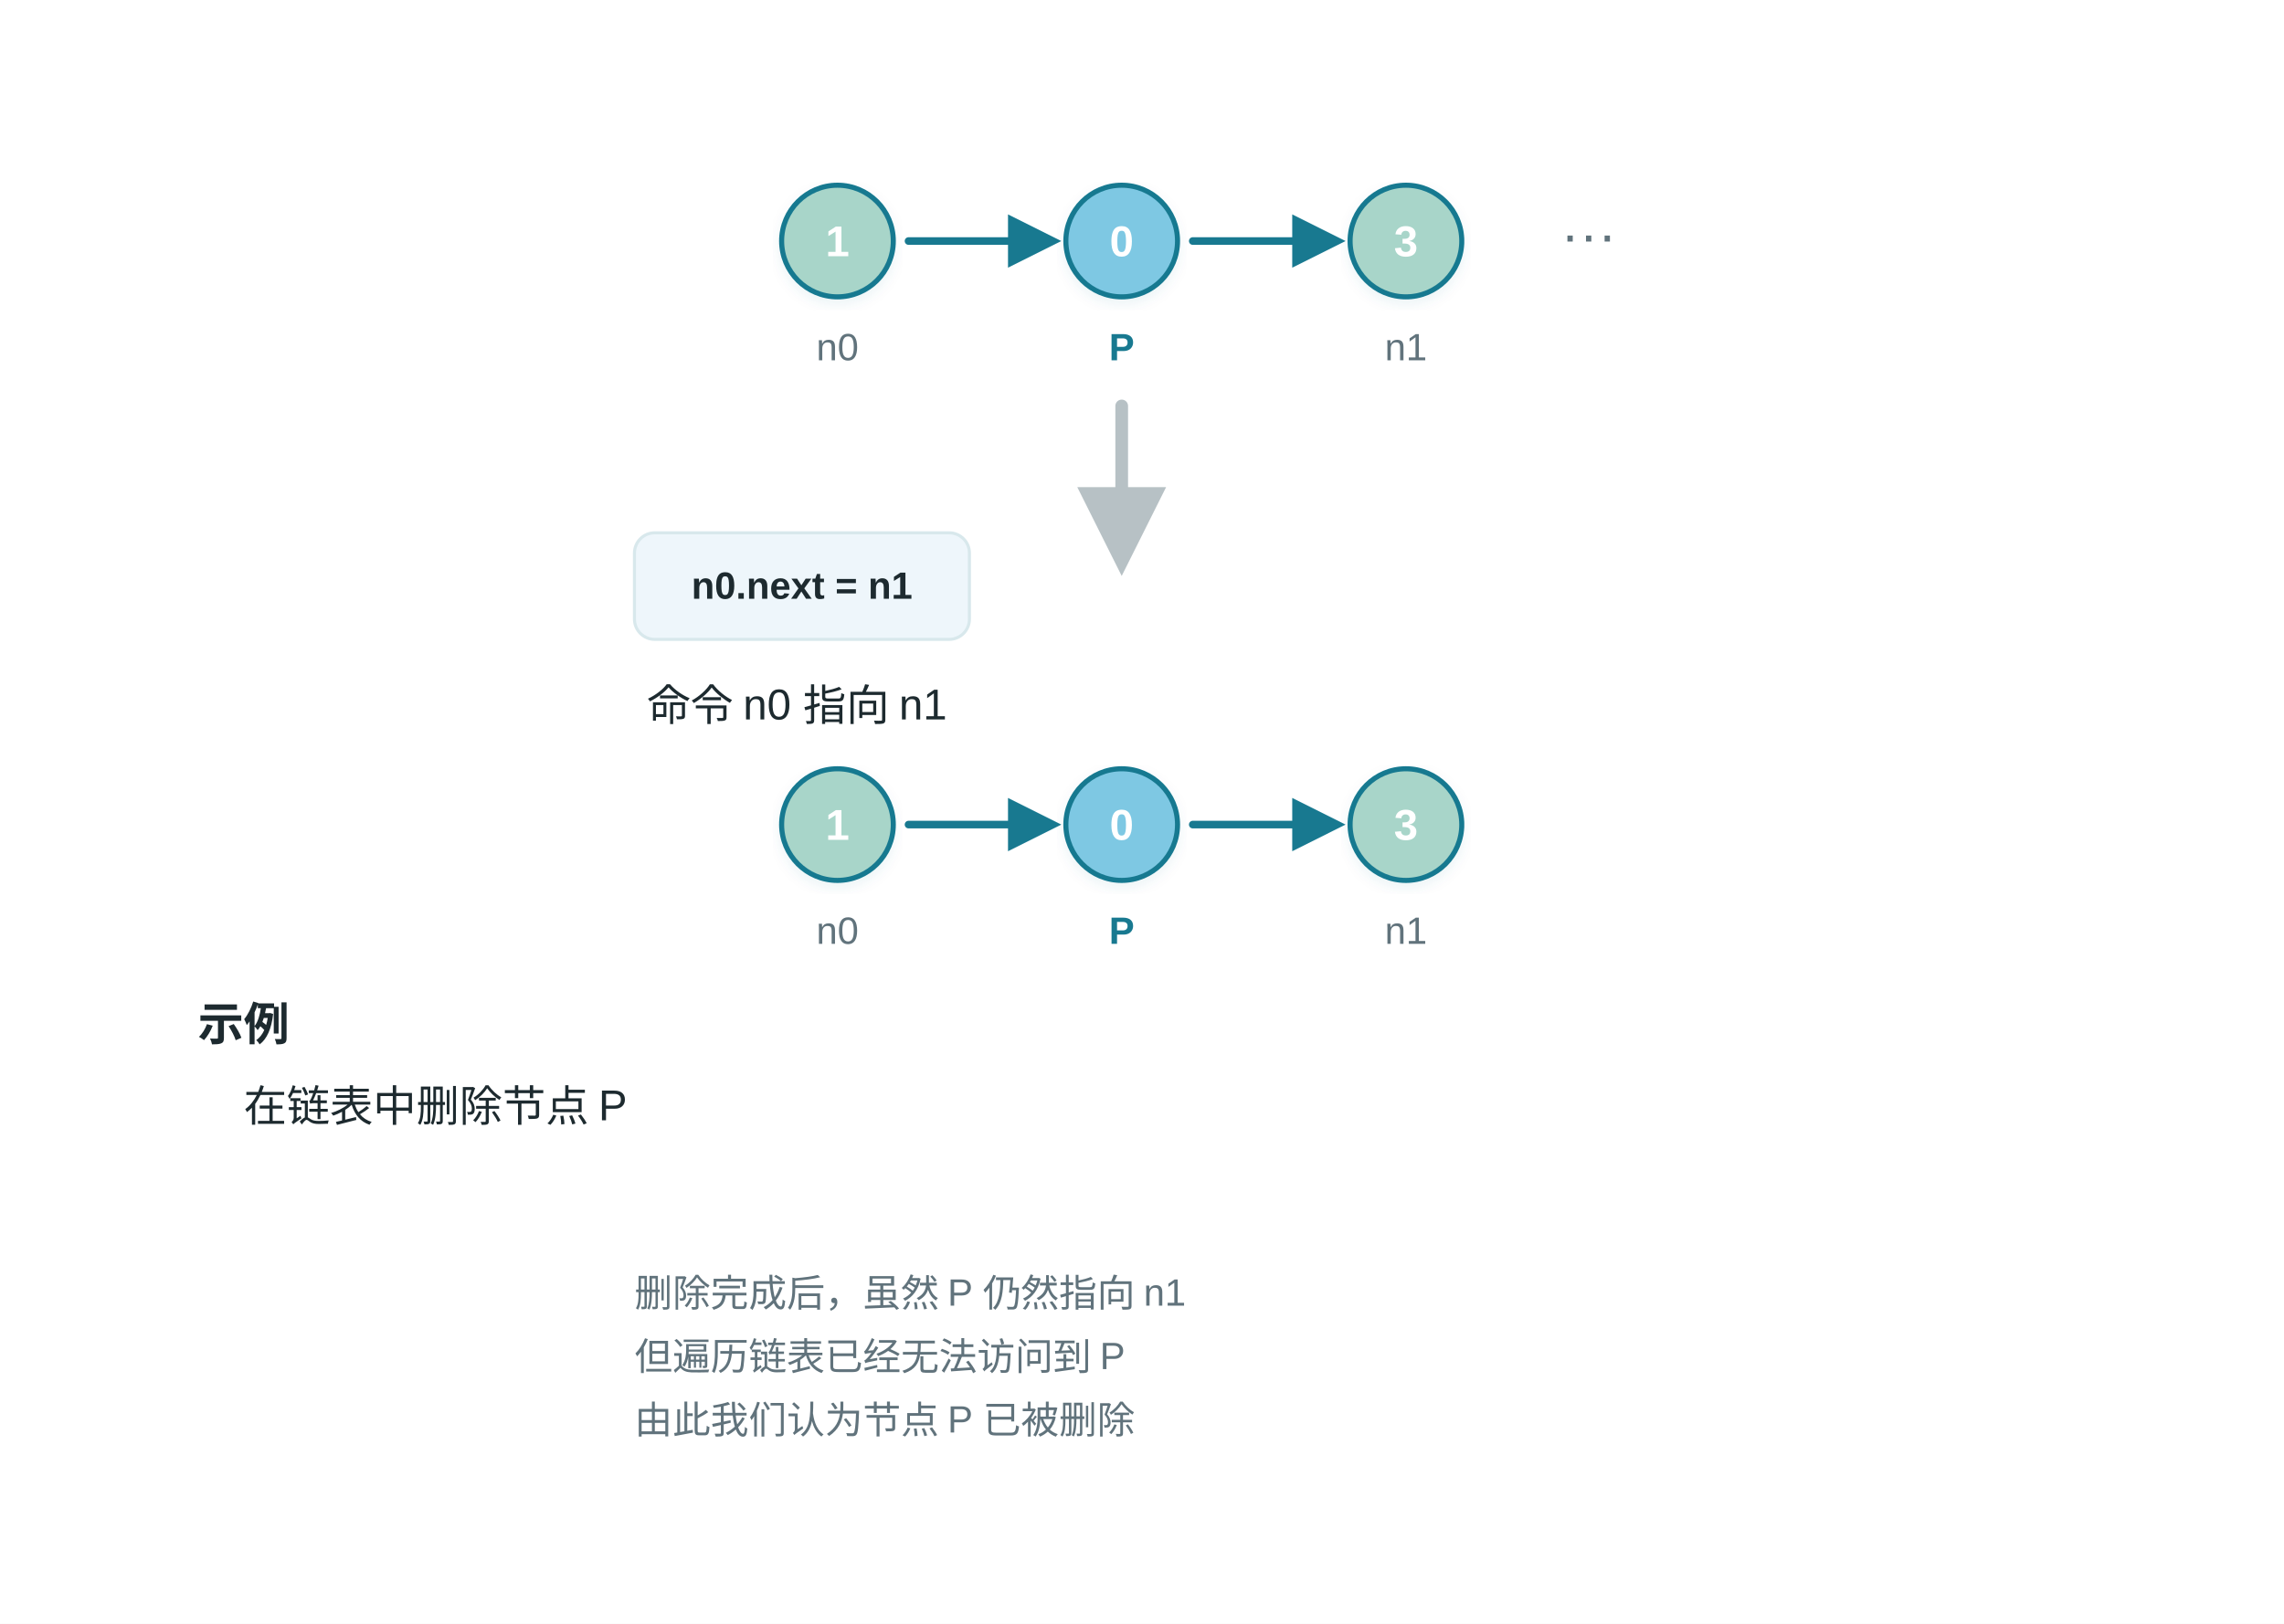
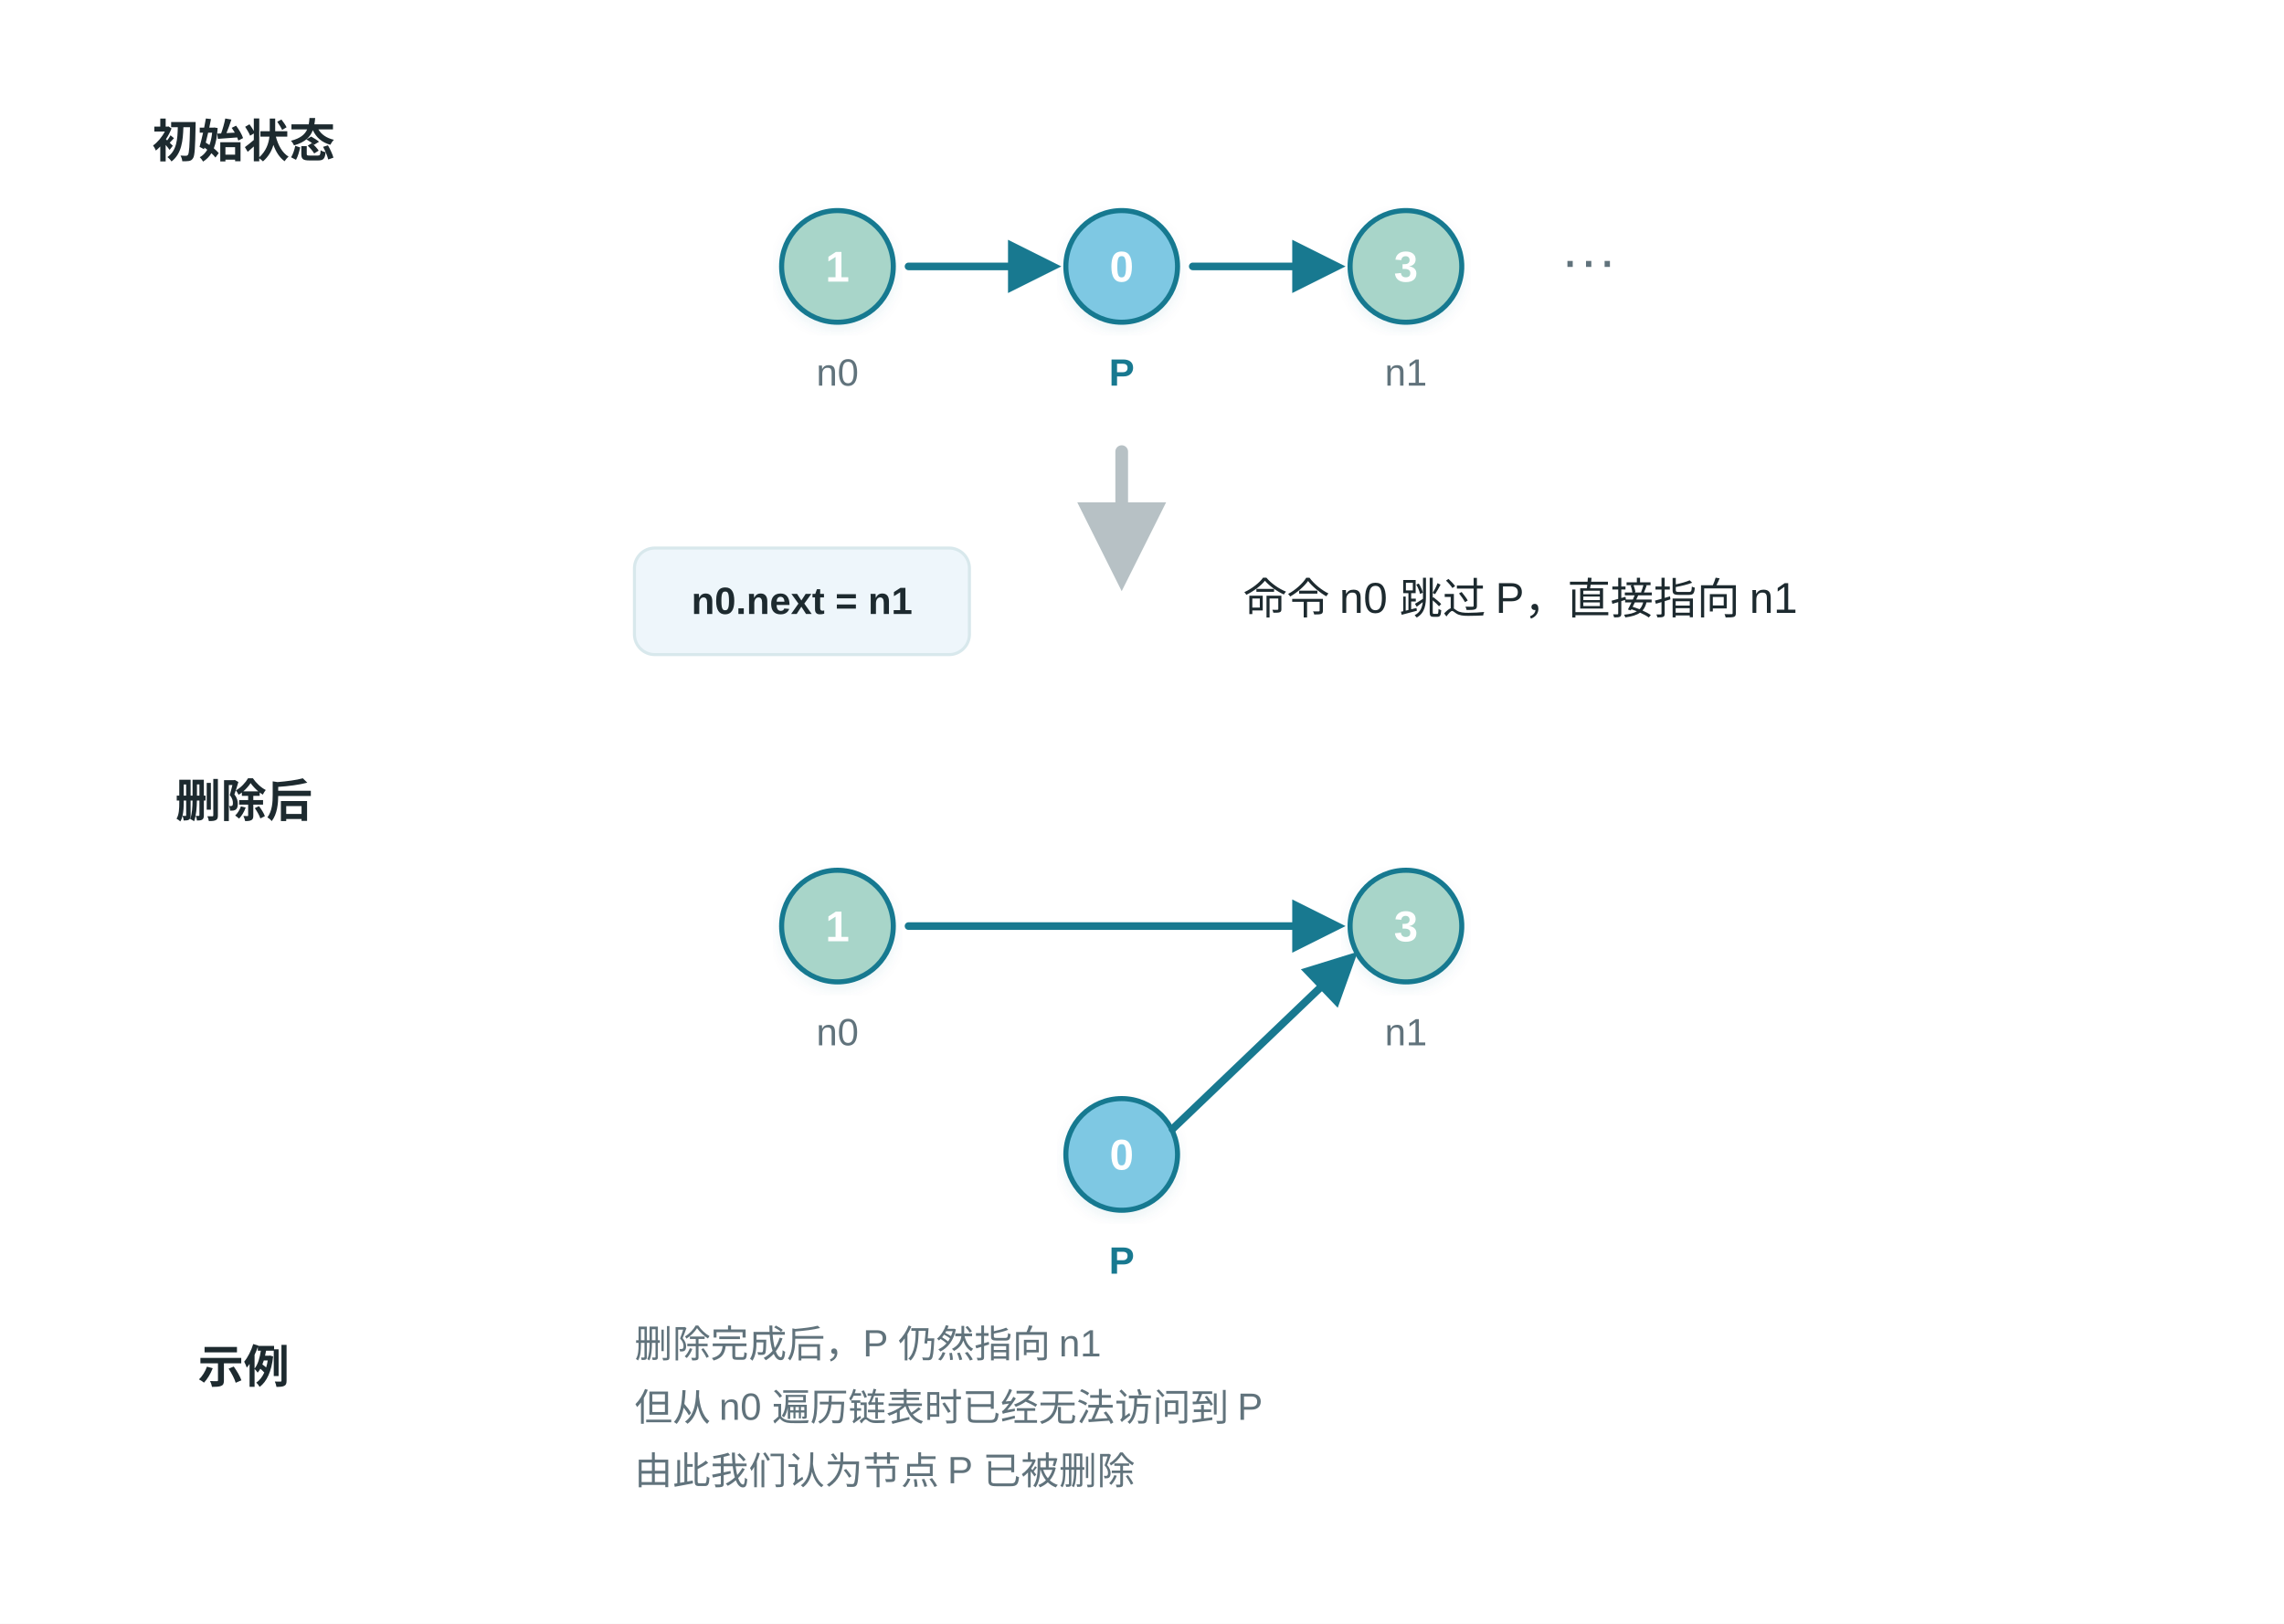
<svg xmlns="http://www.w3.org/2000/svg" viewBox="0 0 900 640" role="img" aria-label="节点的删除">
  <defs>
    <filter id="sh" x="-8%" y="-8%" width="116%" height="120%">
      <feDropShadow dx="0" dy="2" stdDeviation="2.5" flood-color="#187990" flood-opacity=".08" />
    </filter>
    <marker id="arrow" viewBox="0 0 10 10" refX="8" refY="5" markerWidth="7" markerHeight="7" orient="auto-start-reverse">
      <path d="M0,0 L10,5 L0,10 Z" fill="#b7c1c5" />
    </marker>
    <marker id="arrowTeal" viewBox="0 0 10 10" refX="8" refY="5" markerWidth="7" markerHeight="7" orient="auto-start-reverse">
      <path d="M0,0 L10,5 L0,10 Z" fill="#187990" />
    </marker>
  </defs>
  <rect width="900" height="640" fill="#fff" />
-   <circle cx="330" cy="95" r="22" fill="#a8d5c9" stroke="#187990" stroke-width="2" filter="url(#sh)" />
-   <text x="330" y="101" text-anchor="middle" font-family="'Microsoft YaHei', 'PingFang SC', Arial, sans-serif" font-size="17" font-weight="700" fill="#fff">1</text>
-   <line x1="358" y1="95" x2="414" y2="95" stroke="#187990" stroke-width="3" stroke-linecap="round" marker-end="url(#arrowTeal)" />
-   <circle cx="442" cy="95" r="22" fill="#7ec8e3" stroke="#187990" stroke-width="2" filter="url(#sh)" />
-   <text x="442" y="101" text-anchor="middle" font-family="'Microsoft YaHei', 'PingFang SC', Arial, sans-serif" font-size="17" font-weight="700" fill="#fff">0</text>
-   <line x1="470" y1="95" x2="526" y2="95" stroke="#187990" stroke-width="3" stroke-linecap="round" marker-end="url(#arrowTeal)" />
-   <circle cx="554" cy="95" r="22" fill="#a8d5c9" stroke="#187990" stroke-width="2" filter="url(#sh)" />
-   <text x="554" y="101" text-anchor="middle" font-family="'Microsoft YaHei', 'PingFang SC', Arial, sans-serif" font-size="17" font-weight="700" fill="#fff">3</text>
-   <text x="330" y="142" text-anchor="middle" font-family="'Microsoft YaHei', 'PingFang SC', Arial, sans-serif" font-size="15" font-weight="500" fill="#61737c">n0</text>
-   <text x="442" y="142" text-anchor="middle" font-family="'Microsoft YaHei', 'PingFang SC', Arial, sans-serif" font-size="15" font-weight="700" fill="#187990">P</text>
-   <text x="554" y="142" text-anchor="middle" font-family="'Microsoft YaHei', 'PingFang SC', Arial, sans-serif" font-size="15" font-weight="500" fill="#61737c">n1</text>
-   <text x="626" y="100" text-anchor="middle" font-family="'Microsoft YaHei', 'PingFang SC', Arial, sans-serif" font-size="22" font-weight="500" fill="#61737c">···</text>
-   <rect x="250" y="210" width="132" height="42" rx="8" fill="#eef6fb" stroke="#d8e8ec" stroke-width="1.2" />
-   <text x="316.0" y="236.0" text-anchor="middle" font-family="'Microsoft YaHei', 'PingFang SC', Arial, sans-serif" font-size="15" font-weight="700" fill="#1d2a2f">n0.next = n1</text>
-   <text x="255" y="284" text-anchor="start" font-family="'Microsoft YaHei', 'PingFang SC', Arial, sans-serif" font-size="17" font-weight="500" fill="#1d2a2f">命令 n0 指向 n1</text>
-   <line x1="442" y1="160" x2="442" y2="220" stroke="#b7c1c5" stroke-width="5" stroke-linecap="round" marker-end="url(#arrow)" />
-   <circle cx="330" cy="325" r="22" fill="#a8d5c9" stroke="#187990" stroke-width="2" filter="url(#sh)" />
-   <text x="330" y="331" text-anchor="middle" font-family="'Microsoft YaHei', 'PingFang SC', Arial, sans-serif" font-size="17" font-weight="700" fill="#fff">1</text>
-   <line x1="358" y1="325" x2="414" y2="325" stroke="#187990" stroke-width="3" stroke-linecap="round" marker-end="url(#arrowTeal)" />
-   <circle cx="442" cy="325" r="22" fill="#7ec8e3" stroke="#187990" stroke-width="2" filter="url(#sh)" />
-   <text x="442" y="331" text-anchor="middle" font-family="'Microsoft YaHei', 'PingFang SC', Arial, sans-serif" font-size="17" font-weight="700" fill="#fff">0</text>
-   <line x1="470" y1="325" x2="526" y2="325" stroke="#187990" stroke-width="3" stroke-linecap="round" marker-end="url(#arrowTeal)" />
-   <circle cx="554" cy="325" r="22" fill="#a8d5c9" stroke="#187990" stroke-width="2" filter="url(#sh)" />
-   <text x="554" y="331" text-anchor="middle" font-family="'Microsoft YaHei', 'PingFang SC', Arial, sans-serif" font-size="17" font-weight="700" fill="#fff">3</text>
-   <text x="330" y="372" text-anchor="middle" font-family="'Microsoft YaHei', 'PingFang SC', Arial, sans-serif" font-size="15" font-weight="500" fill="#61737c">n0</text>
-   <text x="442" y="372" text-anchor="middle" font-family="'Microsoft YaHei', 'PingFang SC', Arial, sans-serif" font-size="15" font-weight="700" fill="#187990">P</text>
-   <text x="554" y="372" text-anchor="middle" font-family="'Microsoft YaHei', 'PingFang SC', Arial, sans-serif" font-size="15" font-weight="500" fill="#61737c">n1</text>
-   <text x="96" y="410" text-anchor="middle" font-family="'Microsoft YaHei', 'PingFang SC', Arial, sans-serif" font-size="18" font-weight="700" fill="#1d2a2f">示例</text>
-   <text x="96" y="442" text-anchor="start" font-family="'Microsoft YaHei', 'PingFang SC', Arial, sans-serif" font-size="17" font-weight="500" fill="#1d2a2f">在链表中删除节点 P</text>
-   <text x="250" y="515" text-anchor="start" font-family="'Microsoft YaHei', 'PingFang SC', Arial, sans-serif" font-size="15" font-weight="500" fill="#61737c">删除完成后，虽然 P 仍然指向 n1</text>
-   <text x="250" y="540" text-anchor="start" font-family="'Microsoft YaHei', 'PingFang SC', Arial, sans-serif" font-size="15" font-weight="500" fill="#61737c">但遍历链表已经无法访问到 P</text>
-   <text x="250" y="565" text-anchor="start" font-family="'Microsoft YaHei', 'PingFang SC', Arial, sans-serif" font-size="15" font-weight="500" fill="#61737c">由此我们认为节点 P 已被删除</text>
+   <text x="96" y="62" text-anchor="middle" font-family="'Microsoft YaHei', 'PingFang SC', Arial, sans-serif" font-size="18" font-weight="700" fill="#1d2a2f">初始状态</text>
+   <circle cx="330" cy="105" r="22" fill="#a8d5c9" stroke="#187990" stroke-width="2" filter="url(#sh)" />
+   <text x="330" y="111" text-anchor="middle" font-family="'Microsoft YaHei', 'PingFang SC', Arial, sans-serif" font-size="17" font-weight="700" fill="#fff">1</text>
+   <line x1="358" y1="105" x2="414" y2="105" stroke="#187990" stroke-width="3" stroke-linecap="round" marker-end="url(#arrowTeal)" />
+   <circle cx="442" cy="105" r="22" fill="#7ec8e3" stroke="#187990" stroke-width="2" filter="url(#sh)" />
+   <text x="442" y="111" text-anchor="middle" font-family="'Microsoft YaHei', 'PingFang SC', Arial, sans-serif" font-size="17" font-weight="700" fill="#fff">0</text>
+   <line x1="470" y1="105" x2="526" y2="105" stroke="#187990" stroke-width="3" stroke-linecap="round" marker-end="url(#arrowTeal)" />
+   <circle cx="554" cy="105" r="22" fill="#a8d5c9" stroke="#187990" stroke-width="2" filter="url(#sh)" />
+   <text x="554" y="111" text-anchor="middle" font-family="'Microsoft YaHei', 'PingFang SC', Arial, sans-serif" font-size="17" font-weight="700" fill="#fff">3</text>
+   <text x="330" y="152" text-anchor="middle" font-family="'Microsoft YaHei', 'PingFang SC', Arial, sans-serif" font-size="15" font-weight="500" fill="#61737c">n0</text>
+   <text x="442" y="152" text-anchor="middle" font-family="'Microsoft YaHei', 'PingFang SC', Arial, sans-serif" font-size="15" font-weight="700" fill="#187990">P</text>
+   <text x="554" y="152" text-anchor="middle" font-family="'Microsoft YaHei', 'PingFang SC', Arial, sans-serif" font-size="15" font-weight="500" fill="#61737c">n1</text>
+   <text x="626" y="110" text-anchor="middle" font-family="'Microsoft YaHei', 'PingFang SC', Arial, sans-serif" font-size="22" font-weight="500" fill="#61737c">···</text>
+   <line x1="442" y1="178" x2="442" y2="226" stroke="#b7c1c5" stroke-width="5" stroke-linecap="round" marker-end="url(#arrow)" />
+   <rect x="250" y="216" width="132" height="42" rx="8" fill="#eef6fb" stroke="#d8e8ec" stroke-width="1.2" />
+   <text x="316" y="242" text-anchor="middle" font-family="'Microsoft YaHei', 'PingFang SC', Arial, sans-serif" font-size="15" font-weight="700" fill="#1d2a2f">n0.next = n1</text>
+   <text x="490" y="242" text-anchor="start" font-family="'Microsoft YaHei', 'PingFang SC', Arial, sans-serif" font-size="17" font-weight="500" fill="#1d2a2f">命令 n0 跳过 P，直接指向 n1</text>
+   <text x="96" y="322" text-anchor="middle" font-family="'Microsoft YaHei', 'PingFang SC', Arial, sans-serif" font-size="18" font-weight="700" fill="#1d2a2f">删除后</text>
+   <circle cx="330" cy="365" r="22" fill="#a8d5c9" stroke="#187990" stroke-width="2" filter="url(#sh)" />
+   <text x="330" y="371" text-anchor="middle" font-family="'Microsoft YaHei', 'PingFang SC', Arial, sans-serif" font-size="17" font-weight="700" fill="#fff">1</text>
+   <line x1="358" y1="365" x2="526" y2="365" stroke="#187990" stroke-width="3" stroke-linecap="round" marker-end="url(#arrowTeal)" />
+   <circle cx="554" cy="365" r="22" fill="#a8d5c9" stroke="#187990" stroke-width="2" filter="url(#sh)" />
+   <text x="554" y="371" text-anchor="middle" font-family="'Microsoft YaHei', 'PingFang SC', Arial, sans-serif" font-size="17" font-weight="700" fill="#fff">3</text>
+   <circle cx="442" cy="455" r="22" fill="#7ec8e3" stroke="#187990" stroke-width="2" filter="url(#sh)" />
+   <text x="442" y="461" text-anchor="middle" font-family="'Microsoft YaHei', 'PingFang SC', Arial, sans-serif" font-size="17" font-weight="700" fill="#fff">0</text>
+   <line x1="462" y1="445" x2="532" y2="378" stroke="#187990" stroke-width="3" stroke-linecap="round" marker-end="url(#arrowTeal)" />
+   <text x="330" y="412" text-anchor="middle" font-family="'Microsoft YaHei', 'PingFang SC', Arial, sans-serif" font-size="15" font-weight="500" fill="#61737c">n0</text>
+   <text x="554" y="412" text-anchor="middle" font-family="'Microsoft YaHei', 'PingFang SC', Arial, sans-serif" font-size="15" font-weight="500" fill="#61737c">n1</text>
+   <text x="442" y="502" text-anchor="middle" font-family="'Microsoft YaHei', 'PingFang SC', Arial, sans-serif" font-size="15" font-weight="700" fill="#187990">P</text>
+   <text x="96" y="545" text-anchor="middle" font-family="'Microsoft YaHei', 'PingFang SC', Arial, sans-serif" font-size="18" font-weight="700" fill="#1d2a2f">示例</text>
+   <text x="250" y="535" text-anchor="start" font-family="'Microsoft YaHei', 'PingFang SC', Arial, sans-serif" font-size="15" font-weight="500" fill="#61737c">删除完成后，P 仍然指向 n1</text>
+   <text x="250" y="560" text-anchor="start" font-family="'Microsoft YaHei', 'PingFang SC', Arial, sans-serif" font-size="15" font-weight="500" fill="#61737c">但从 n0 遍历链表时已经无法访问到 P</text>
+   <text x="250" y="585" text-anchor="start" font-family="'Microsoft YaHei', 'PingFang SC', Arial, sans-serif" font-size="15" font-weight="500" fill="#61737c">由此我们认为节点 P 已被删除</text>
</svg>
